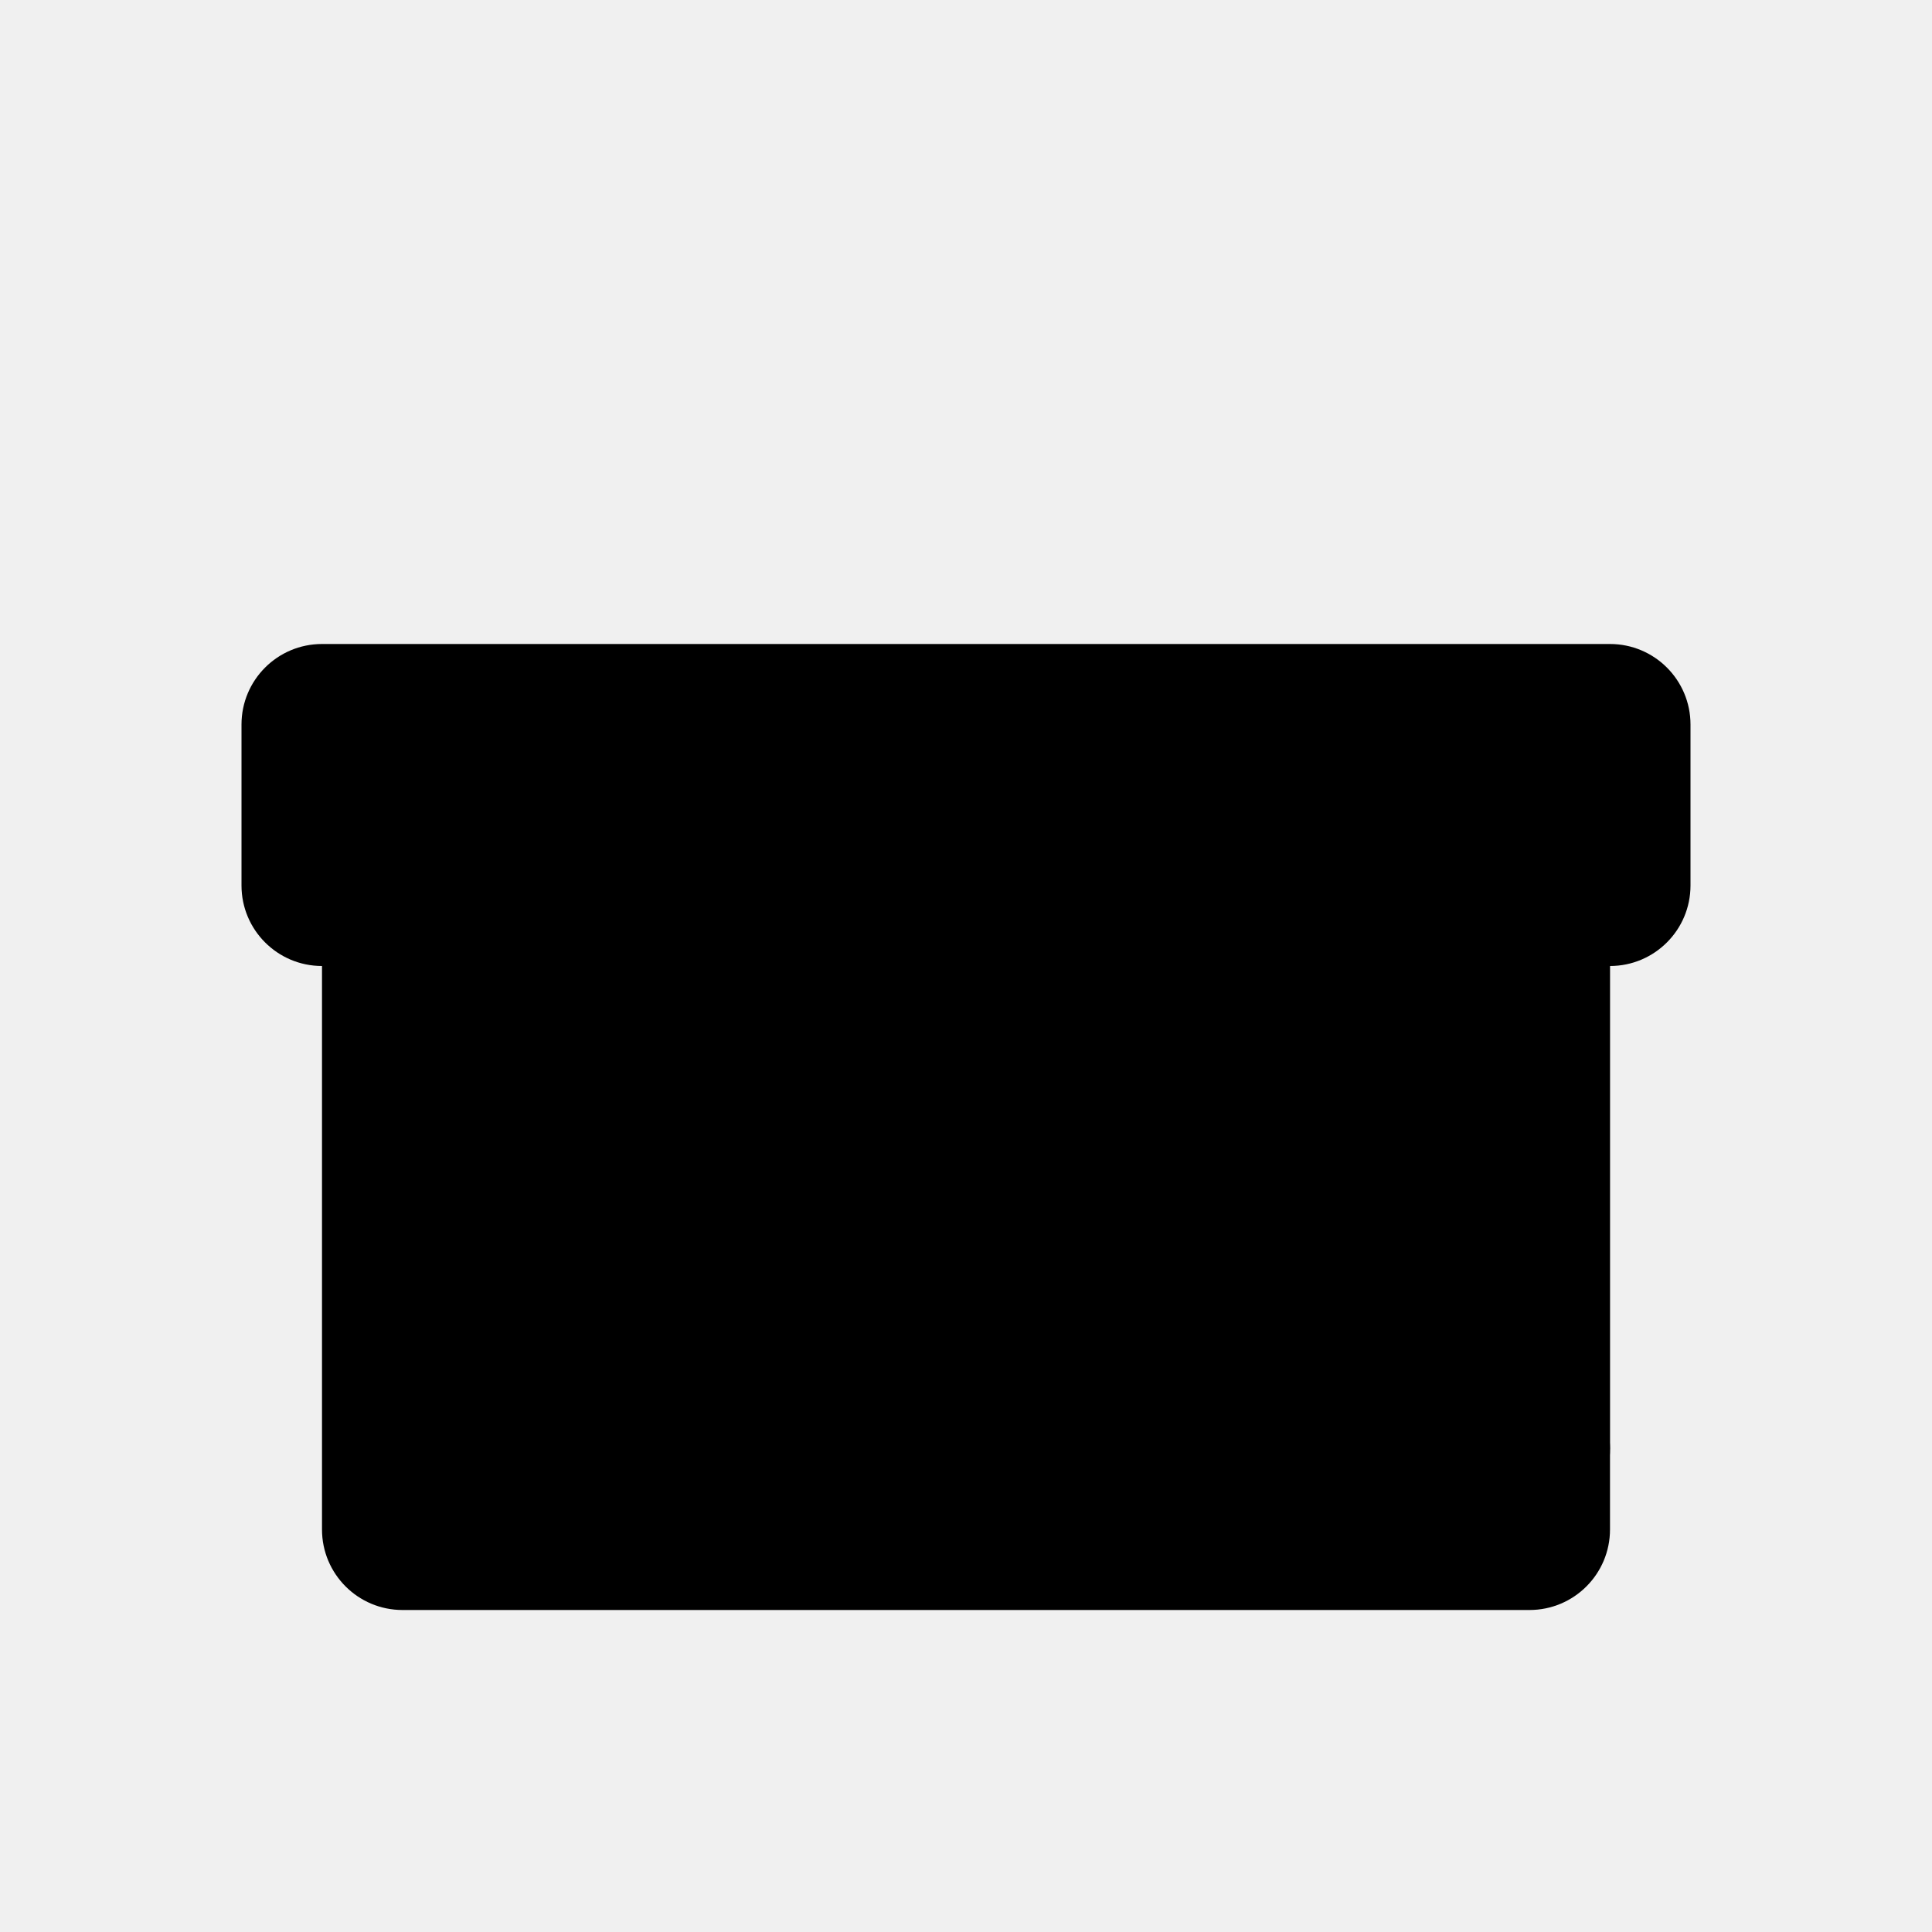
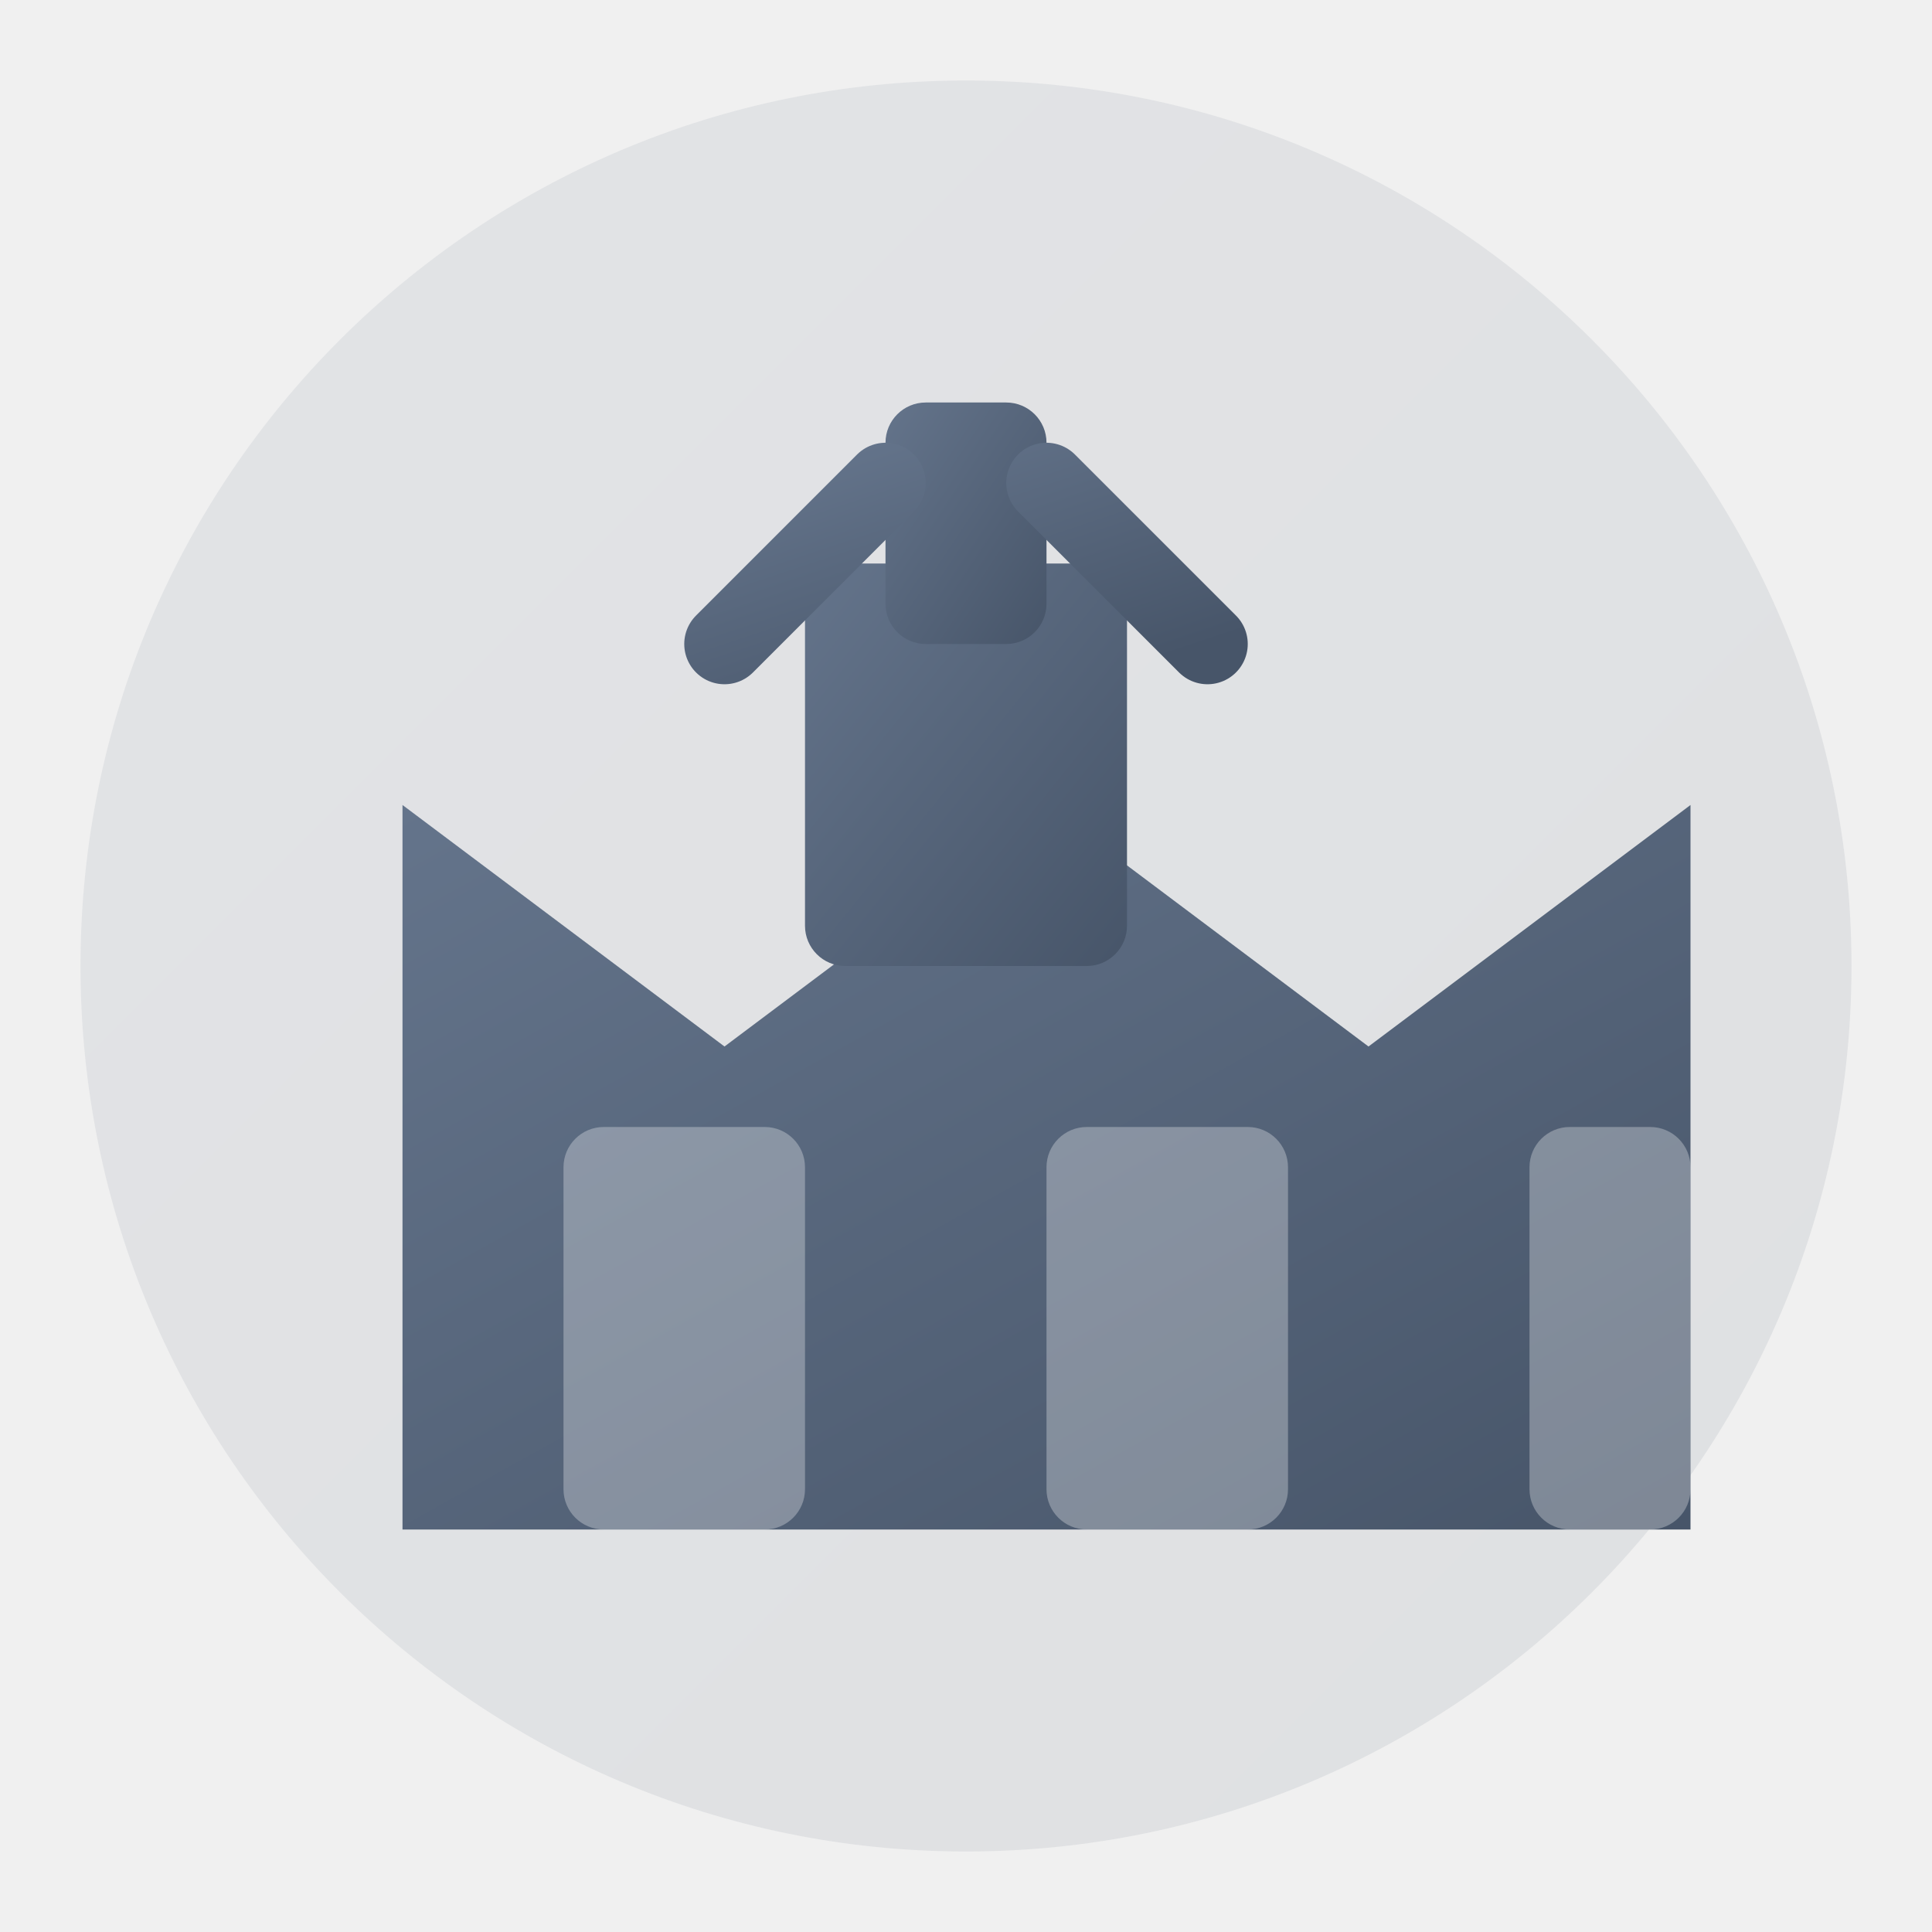
<svg xmlns="http://www.w3.org/2000/svg" width="48" height="48" viewBox="0 0 48 48">
-   <rect x="8" y="20" width="32" height="20" rx="2" fill="currentColor" />
-   <rect x="12" y="24" width="8" height="12" fill="currentColor" opacity="0.3" />
-   <rect x="22" y="24" width="8" height="12" fill="currentColor" opacity="0.3" />
-   <rect x="32" y="24" width="8" height="12" fill="currentColor" opacity="0.3" />
-   <rect x="6" y="16" width="36" height="8" rx="2" fill="currentColor" />
-   <circle cx="14" cy="36" r="2" fill="currentColor" />
-   <circle cx="26" cy="36" r="2" fill="currentColor" />
-   <circle cx="38" cy="36" r="2" fill="currentColor" />
+   <defs>
+     <linearGradient id="factory-gradient" x1="0%" y1="0%" x2="100%" y2="100%">
+       <stop offset="0%" style="stop-color:#64748B;stop-opacity:1" />
+       <stop offset="100%" style="stop-color:#475569;stop-opacity:1" />
+     </linearGradient>
+   </defs>
+   <circle cx="24" cy="24" r="22" fill="url(#factory-gradient)" opacity="0.1" />
+   <path d="M10 38 L10 20 L18 26 L26 20 L34 26 L42 20 L42 38 Z" fill="url(#factory-gradient)" />
+   <rect x="14" y="28" width="6" height="10" rx="1" fill="white" opacity="0.3" />
+   <rect x="26" y="28" width="6" height="10" rx="1" fill="white" opacity="0.3" />
+   <rect x="38" y="28" width="4" height="10" rx="1" fill="white" opacity="0.3" />
+   <rect x="20" y="14" width="8" height="10" rx="1" fill="url(#factory-gradient)" />
+   <rect x="22" y="10" width="4" height="6" rx="1" fill="url(#factory-gradient)" />
+   <path d="M18 16 L22 12 M26 12 L30 16" stroke="url(#factory-gradient)" stroke-width="2" stroke-linecap="round" />
</svg>
